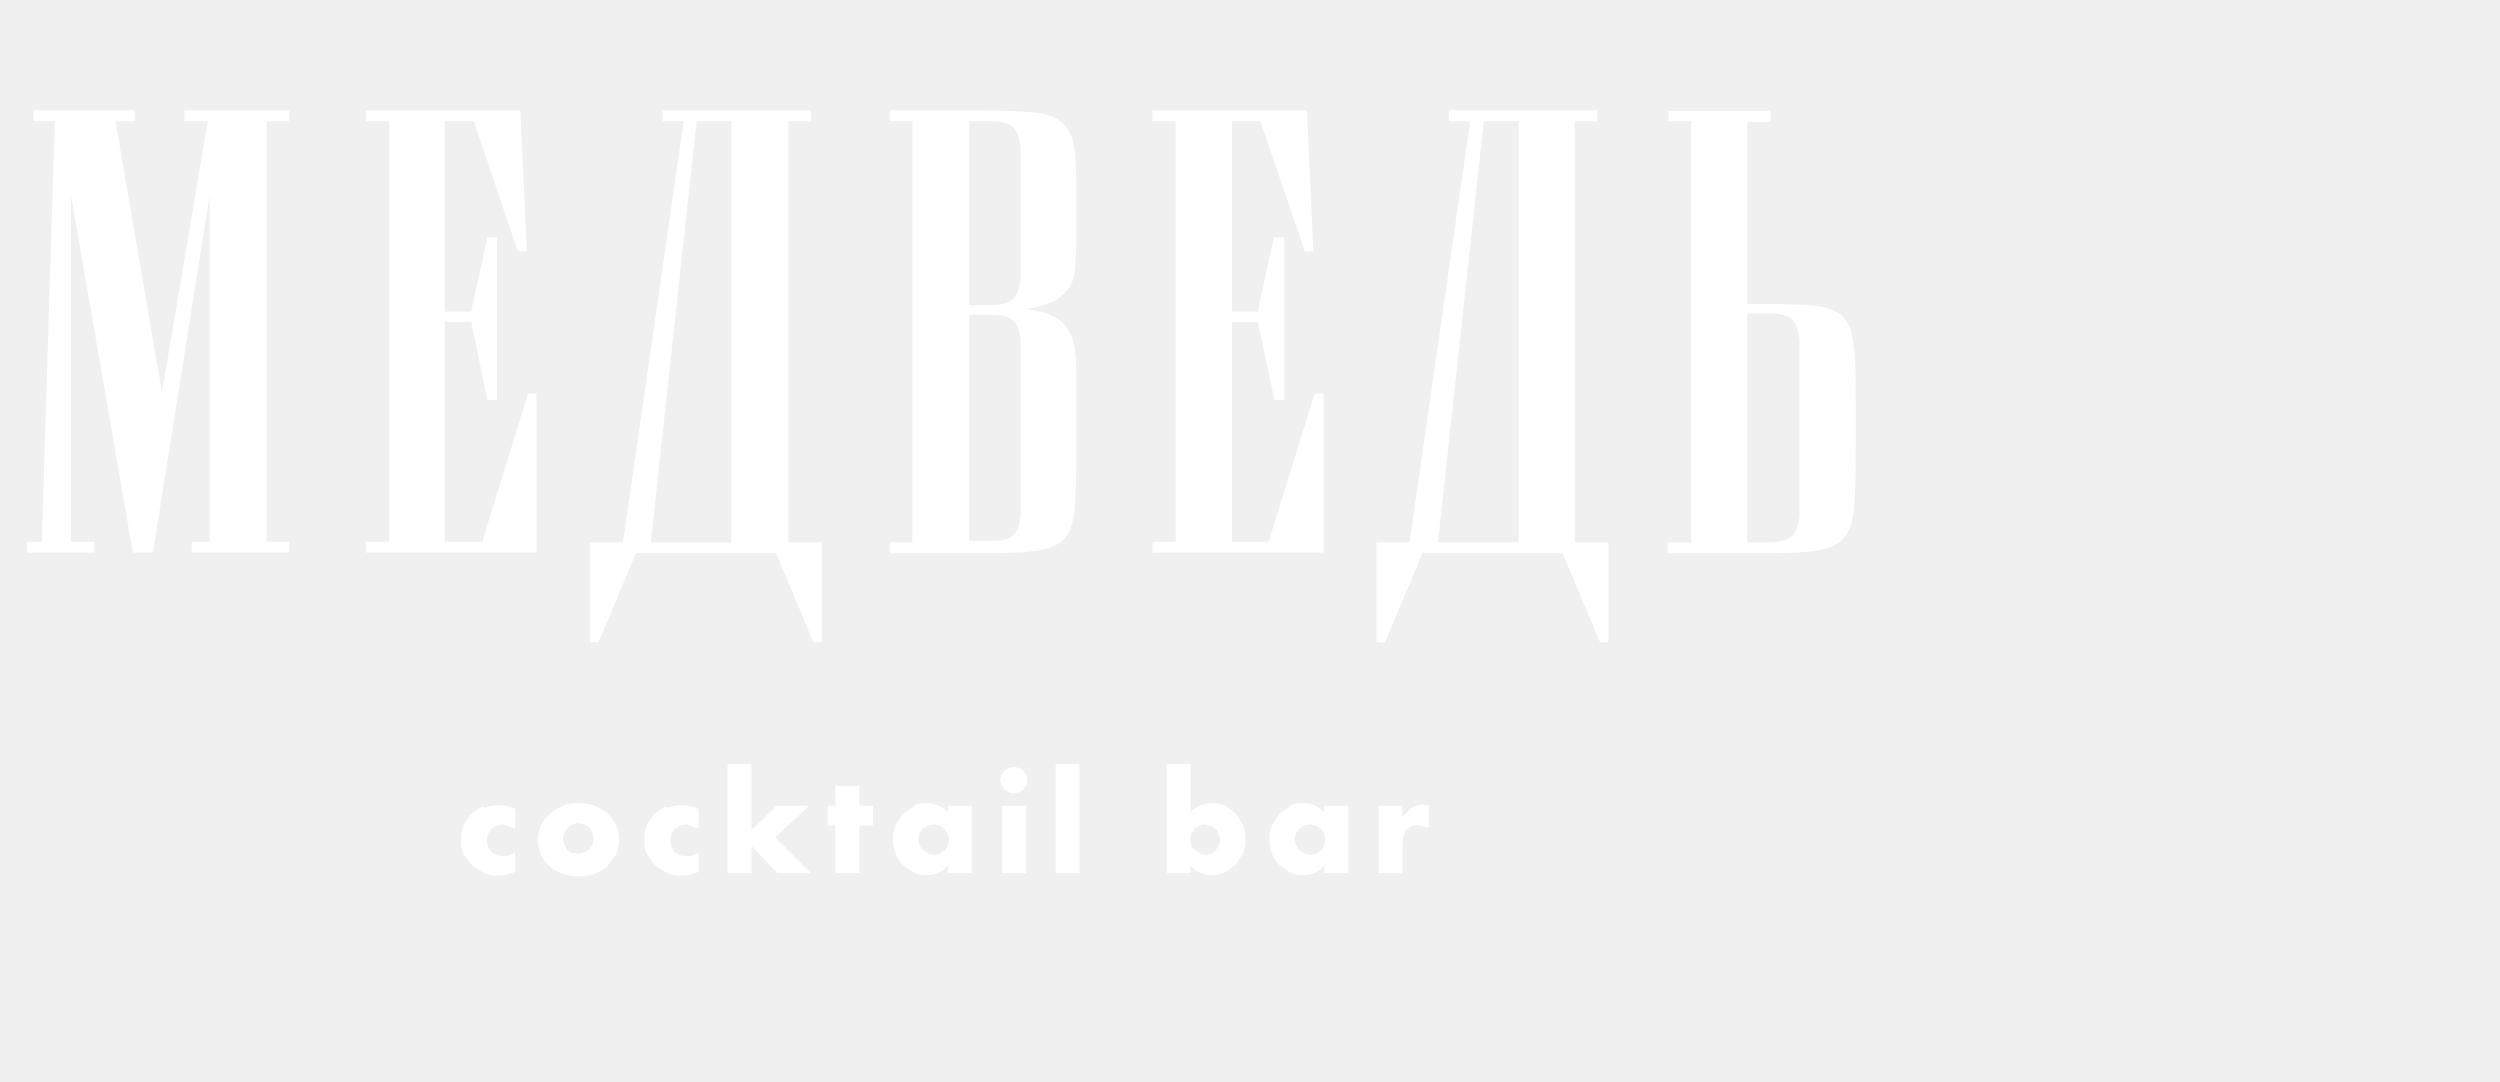
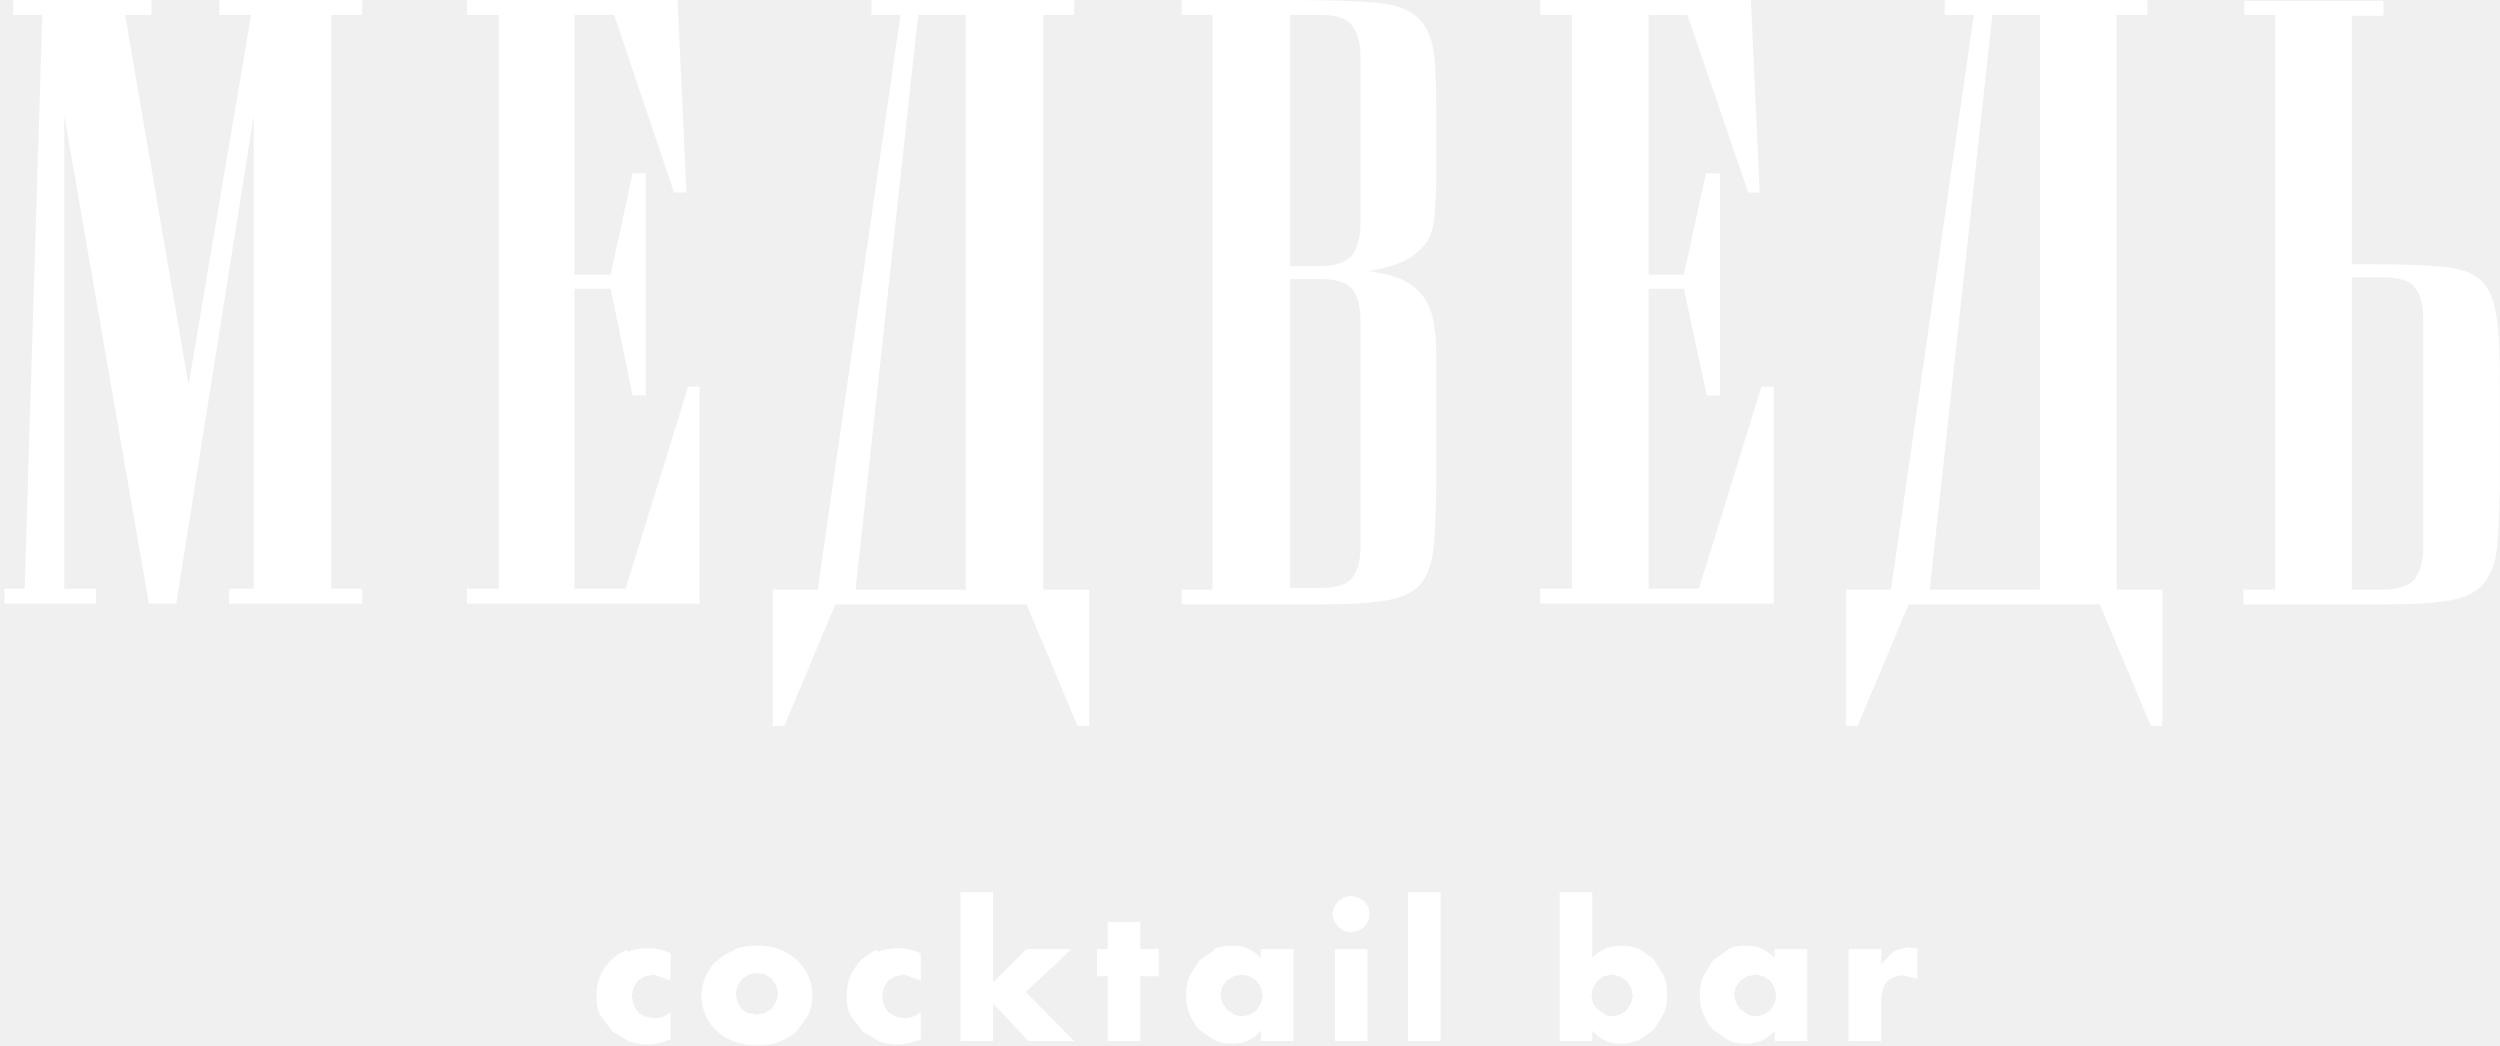
- <svg xmlns="http://www.w3.org/2000/svg" width="185" height="80" viewBox="0 0 185 80" fill="none">
+ <svg xmlns="http://www.w3.org/2000/svg" width="135.57" height="56.69" viewBox="1.76 8.16 135.57 56.69" fill="none">
  <g clip-path="url(#clip0_1112_8489)">
    <path d="M13.657 8.164V8.97H15.377L11.985 29.035L8.544 8.97H9.978V8.164H2.476V8.97H4.052L3.097 40.087H1.759V40.893H6.967V40.087H5.247V14.425L9.834 40.893H11.316L15.521 14.425V40.087H14.183V40.893H21.398V40.087H19.726V8.97H21.398V8.164H13.657Z" fill="#ffffff" />
    <path d="M27.084 8.164V8.97H28.804V40.087H27.084V40.893H39.699V29.13H39.077L35.685 40.087H32.913V23.817H34.872L36.067 29.604H36.784V17.556H36.067L34.872 23.058H32.913V8.97H35.063L38.313 18.599H38.982L38.504 8.164H27.084Z" fill="#ffffff" />
    <path d="M51.55 8.97H54.13V40.134H48.157L51.55 8.97ZM49.017 8.164V8.97H50.594L46.102 40.134H43.666V47.534H44.287L47.058 40.94H57.428L60.199 47.534H60.82V40.134H58.335V8.97H60.008V8.164H49.017Z" fill="#ffffff" />
    <path d="M71.716 23.295H73.388C74.249 23.295 74.822 23.485 75.109 23.864C75.395 24.244 75.539 24.813 75.539 25.572V37.762C75.539 38.521 75.395 39.09 75.109 39.47C74.822 39.849 74.249 40.039 73.388 40.039H71.716V23.248V23.295ZM71.716 8.97H73.388C74.249 8.97 74.822 9.16 75.109 9.587C75.395 9.967 75.539 10.536 75.539 11.295V20.212C75.539 20.971 75.395 21.54 75.109 21.967C74.822 22.347 74.249 22.584 73.388 22.584H71.716V9.018V8.97ZM65.838 8.164V8.97H67.511V40.134H65.838V40.94H71.907C73.818 40.94 75.3 40.94 76.351 40.798C77.402 40.703 78.167 40.419 78.645 39.992C79.123 39.517 79.409 38.806 79.505 37.81C79.6 36.814 79.648 35.438 79.648 33.588V28.133C79.648 27.327 79.648 26.616 79.552 25.999C79.505 25.382 79.314 24.86 79.075 24.434C78.788 24.007 78.454 23.675 77.928 23.39C77.45 23.153 76.781 22.963 75.969 22.868C76.781 22.726 77.45 22.536 77.928 22.299C78.406 22.062 78.788 21.73 79.075 21.351C79.361 20.971 79.505 20.449 79.552 19.833C79.6 19.216 79.648 18.457 79.648 17.603V15.564C79.648 13.761 79.648 12.338 79.552 11.342C79.457 10.346 79.17 9.634 78.692 9.16C78.215 8.686 77.45 8.401 76.399 8.306C75.347 8.211 73.866 8.164 71.907 8.164H65.838Z" fill="#ffffff" />
    <path d="M85.286 8.164V8.97H87.006V40.087H85.286V40.893H97.949V29.13H97.28L93.887 40.087H91.164V23.817H93.075L94.317 29.604H95.034V17.556H94.27L93.075 23.058H91.164V8.97H93.266L96.563 18.599H97.184L96.707 8.164H85.286Z" fill="#ffffff" />
    <path d="M109.8 8.97H112.381V40.134H106.408L109.8 8.97ZM107.22 8.164V8.97H108.797L104.305 40.134H101.868V47.534H102.489L105.261 40.94H115.63L118.402 47.534H119.023V40.134H116.538V8.97H118.21V8.164H107.22Z" fill="#ffffff" />
    <path d="M129.295 23.2H131.016C131.876 23.2 132.449 23.39 132.736 23.77C133.023 24.149 133.166 24.718 133.166 25.477V37.81C133.166 38.569 133.023 39.138 132.736 39.517C132.449 39.897 131.876 40.134 131.016 40.134H129.295V23.248V23.2ZM123.466 8.164V8.97H125.138V40.134H123.418V40.94H129.534C131.494 40.94 132.975 40.94 134.026 40.798C135.077 40.703 135.842 40.419 136.32 39.944C136.798 39.47 137.084 38.758 137.18 37.762C137.275 36.766 137.323 35.391 137.323 33.541V29.794C137.323 28.039 137.323 26.663 137.18 25.667C137.084 24.671 136.845 23.959 136.415 23.485C135.985 23.011 135.269 22.726 134.313 22.631C133.357 22.536 131.971 22.489 130.203 22.489H129.295V9.018H131.016V8.211H123.466V8.164Z" fill="#ffffff" />
    <path d="M35.734 59.677C35.399 59.819 35.112 60.009 34.873 60.246C34.635 60.483 34.443 60.768 34.3 61.1C34.157 61.432 34.109 61.764 34.109 62.191C34.109 62.618 34.157 62.95 34.348 63.282L34.969 64.088L35.829 64.61C36.164 64.752 36.498 64.8 36.88 64.8C37.263 64.8 37.693 64.705 38.123 64.515V63.045C37.836 63.282 37.549 63.377 37.215 63.377L36.737 63.282L36.355 63.045L36.116 62.665L36.02 62.191L36.116 61.717L36.355 61.337L36.737 61.1L37.215 61.005L38.123 61.337V59.867C37.74 59.677 37.358 59.582 36.928 59.582C36.546 59.582 36.164 59.63 35.829 59.772" fill="#ffffff" />
    <path d="M42.375 63.139L41.993 62.902L41.754 62.523L41.658 62.048L41.754 61.621L41.993 61.242L42.375 61.005L42.805 60.91L43.235 61.005L43.618 61.242L43.857 61.621L43.952 62.048L43.857 62.475L43.618 62.855L43.235 63.092L42.805 63.187L42.375 63.092V63.139ZM41.611 59.677C41.228 59.819 40.942 60.009 40.655 60.246C40.368 60.483 40.177 60.768 40.034 61.1C39.891 61.432 39.795 61.764 39.795 62.143C39.795 62.57 39.891 62.902 40.034 63.234C40.177 63.566 40.368 63.851 40.655 64.088C40.894 64.325 41.228 64.515 41.611 64.657C41.993 64.799 42.375 64.847 42.805 64.847C43.235 64.847 43.666 64.799 44 64.657C44.382 64.515 44.717 64.325 44.956 64.088L45.577 63.234C45.72 62.902 45.816 62.57 45.816 62.143C45.816 61.716 45.72 61.384 45.577 61.052C45.434 60.72 45.195 60.435 44.956 60.198C44.669 59.961 44.382 59.772 44 59.629C43.618 59.487 43.235 59.44 42.805 59.44C42.375 59.44 41.945 59.487 41.611 59.629" fill="#ffffff" />
    <path d="M49.303 59.677C48.969 59.819 48.682 60.009 48.443 60.246C48.204 60.483 48.013 60.768 47.87 61.1C47.727 61.432 47.679 61.764 47.679 62.191C47.679 62.618 47.727 62.95 47.918 63.282L48.539 64.088L49.399 64.61C49.733 64.752 50.068 64.8 50.45 64.8C50.833 64.8 51.263 64.705 51.693 64.515V63.045C51.406 63.282 51.071 63.377 50.785 63.377L50.307 63.282L49.925 63.045L49.686 62.665L49.59 62.191L49.686 61.717L49.925 61.337L50.307 61.1L50.785 61.005L51.693 61.337V59.867C51.31 59.677 50.928 59.582 50.498 59.582C50.116 59.582 49.733 59.63 49.399 59.772" fill="#ffffff" />
    <path d="M53.843 56.547V64.611H55.611V62.571L57.523 64.611H60.008L57.379 61.954L59.864 59.63H57.427L55.611 61.432V56.547H53.843Z" fill="#ffffff" />
    <path d="M61.825 58.159V59.63H61.252V61.1H61.825V64.61H63.593V61.1H64.596V59.63H63.593V58.159H61.825Z" fill="#ffffff" />
    <path d="M68.657 63.139L68.275 62.902L68.036 62.523L67.94 62.096L68.036 61.669L68.275 61.337L68.657 61.1L69.087 61.005L69.517 61.1L69.899 61.337L70.138 61.716L70.234 62.143L70.138 62.57L69.899 62.95L69.517 63.187L69.087 63.282L68.657 63.187M67.606 59.677L66.793 60.246L66.268 61.1C66.124 61.432 66.077 61.764 66.077 62.096C66.077 62.475 66.124 62.807 66.268 63.139C66.411 63.471 66.555 63.756 66.793 63.993L67.606 64.562C67.892 64.704 68.227 64.752 68.609 64.752C69.23 64.752 69.756 64.515 70.138 64.04V64.61H71.906V59.629H70.138V60.103C69.708 59.677 69.23 59.44 68.609 59.44C68.227 59.44 67.892 59.487 67.606 59.629" fill="#ffffff" />
    <path d="M75.92 59.63H74.152V64.61H75.92V59.63Z" fill="#ffffff" />
    <path d="M74.63 56.83L74.344 57.02L74.105 57.352L74.009 57.731L74.105 58.111L74.344 58.443L74.63 58.633L75.013 58.727L75.395 58.633L75.73 58.443L75.968 58.111L76.016 57.731L75.968 57.352L75.73 57.02L75.395 56.83L75.013 56.735L74.63 56.83Z" fill="#ffffff" />
    <path d="M79.886 56.547H78.118V64.611H79.886V56.547Z" fill="#ffffff" />
    <path d="M88.775 63.14L88.393 62.903L88.154 62.571L88.059 62.144L88.154 61.717L88.393 61.338L88.728 61.1L89.158 61.006L89.588 61.1L89.97 61.338L90.209 61.717L90.305 62.144L90.209 62.571L89.97 62.95L89.635 63.188L89.205 63.282L88.775 63.188M86.338 56.547V64.611H88.106V64.041C88.489 64.516 89.014 64.753 89.635 64.753C90.018 64.753 90.305 64.705 90.639 64.563L91.451 63.994L91.977 63.14C92.12 62.808 92.168 62.476 92.168 62.096C92.168 61.717 92.12 61.385 91.977 61.053L91.451 60.199L90.687 59.63C90.352 59.488 90.018 59.44 89.683 59.44C89.062 59.44 88.537 59.63 88.106 60.104V56.547H86.338Z" fill="#ffffff" />
    <path d="M96.515 63.139L96.133 62.902L95.894 62.523L95.799 62.096L95.894 61.669L96.133 61.337L96.515 61.1L96.945 61.005L97.376 61.1L97.758 61.337L97.997 61.716L98.092 62.143L97.997 62.57L97.758 62.95L97.376 63.187L96.945 63.282L96.515 63.187M95.464 59.677L94.652 60.246L94.126 61.1C93.983 61.432 93.935 61.764 93.935 62.096C93.935 62.475 93.983 62.807 94.126 63.139C94.269 63.471 94.413 63.756 94.652 63.993L95.464 64.562C95.751 64.704 96.085 64.752 96.468 64.752C97.089 64.752 97.615 64.515 97.997 64.04V64.61H99.765V59.629H97.997V60.103C97.567 59.677 97.089 59.44 96.468 59.44C96.085 59.44 95.751 59.487 95.464 59.629" fill="#ffffff" />
    <path d="M105.403 59.535C105.021 59.535 104.734 59.63 104.448 59.772L103.779 60.436V59.63H102.011V64.611H103.779V62.476C103.779 62.002 103.874 61.67 104.065 61.432C104.257 61.195 104.591 61.053 104.973 61.053L105.738 61.243V59.583H105.547H105.403V59.535Z" fill="#ffffff" />
  </g>
  <defs>
    <clipPath id="clip0_1112_8489">
      <rect width="136" height="65" fill="#ffffff" transform="translate(2)" />
    </clipPath>
  </defs>
</svg>
